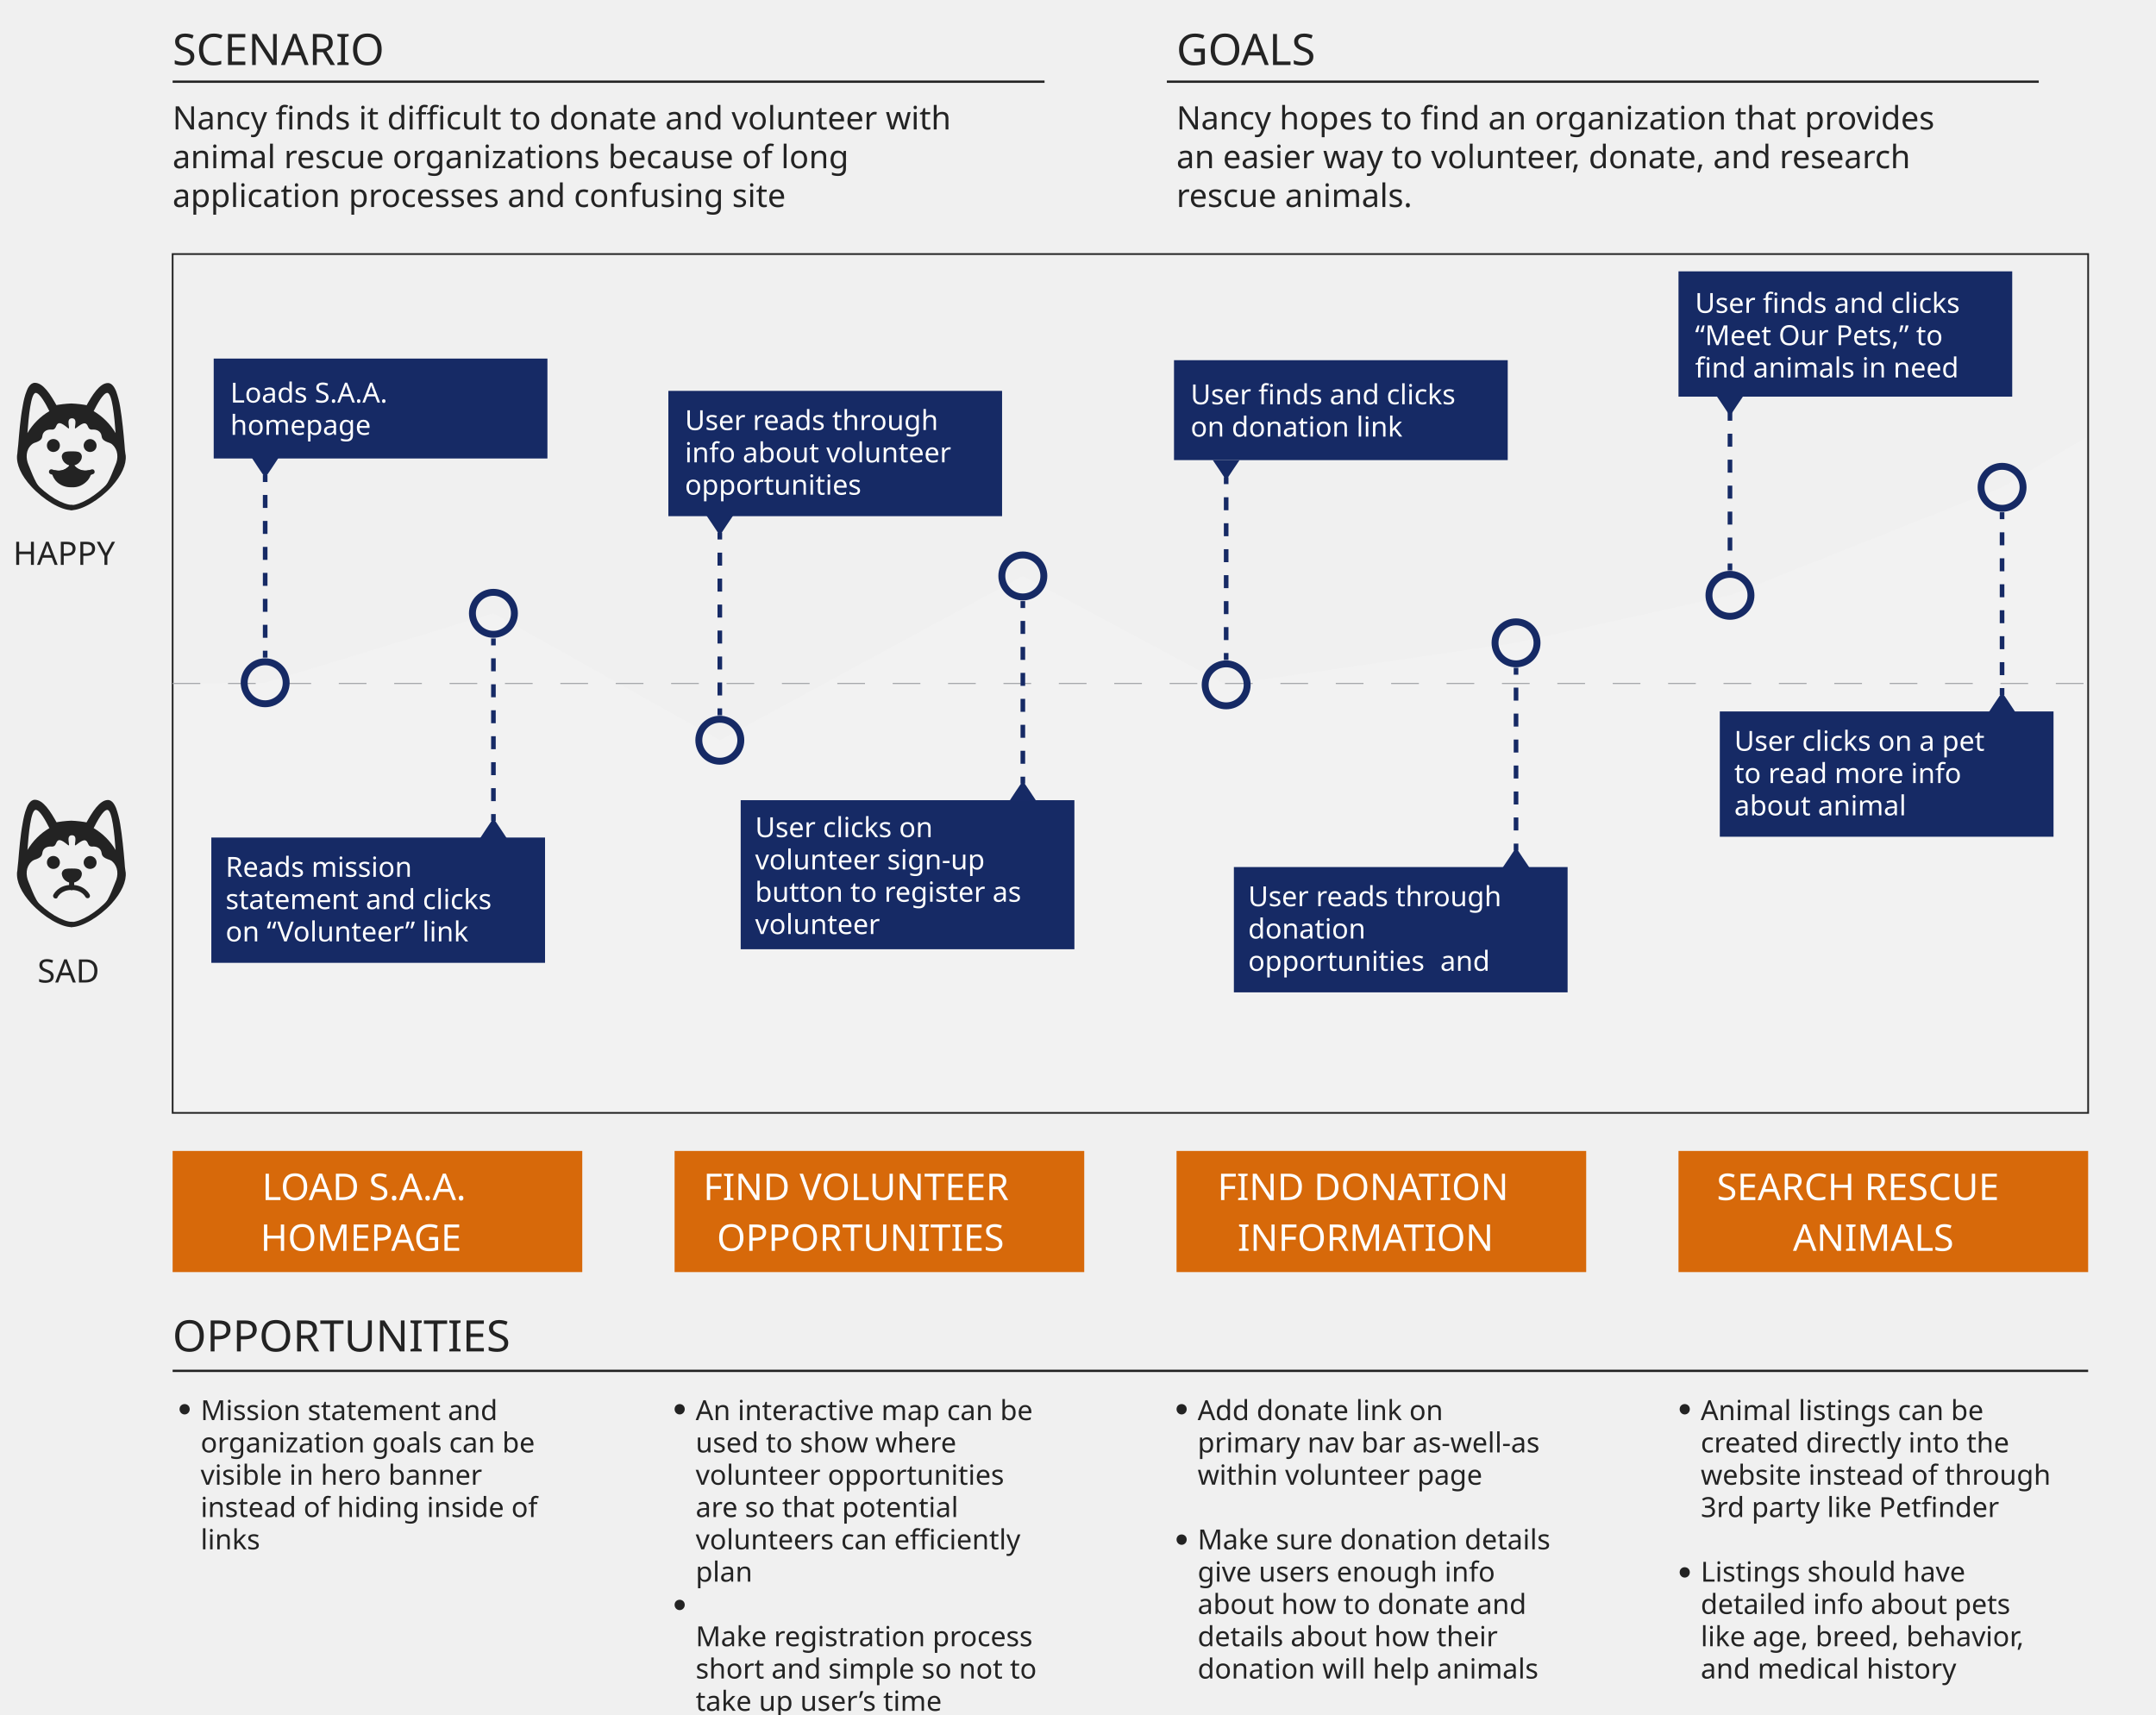
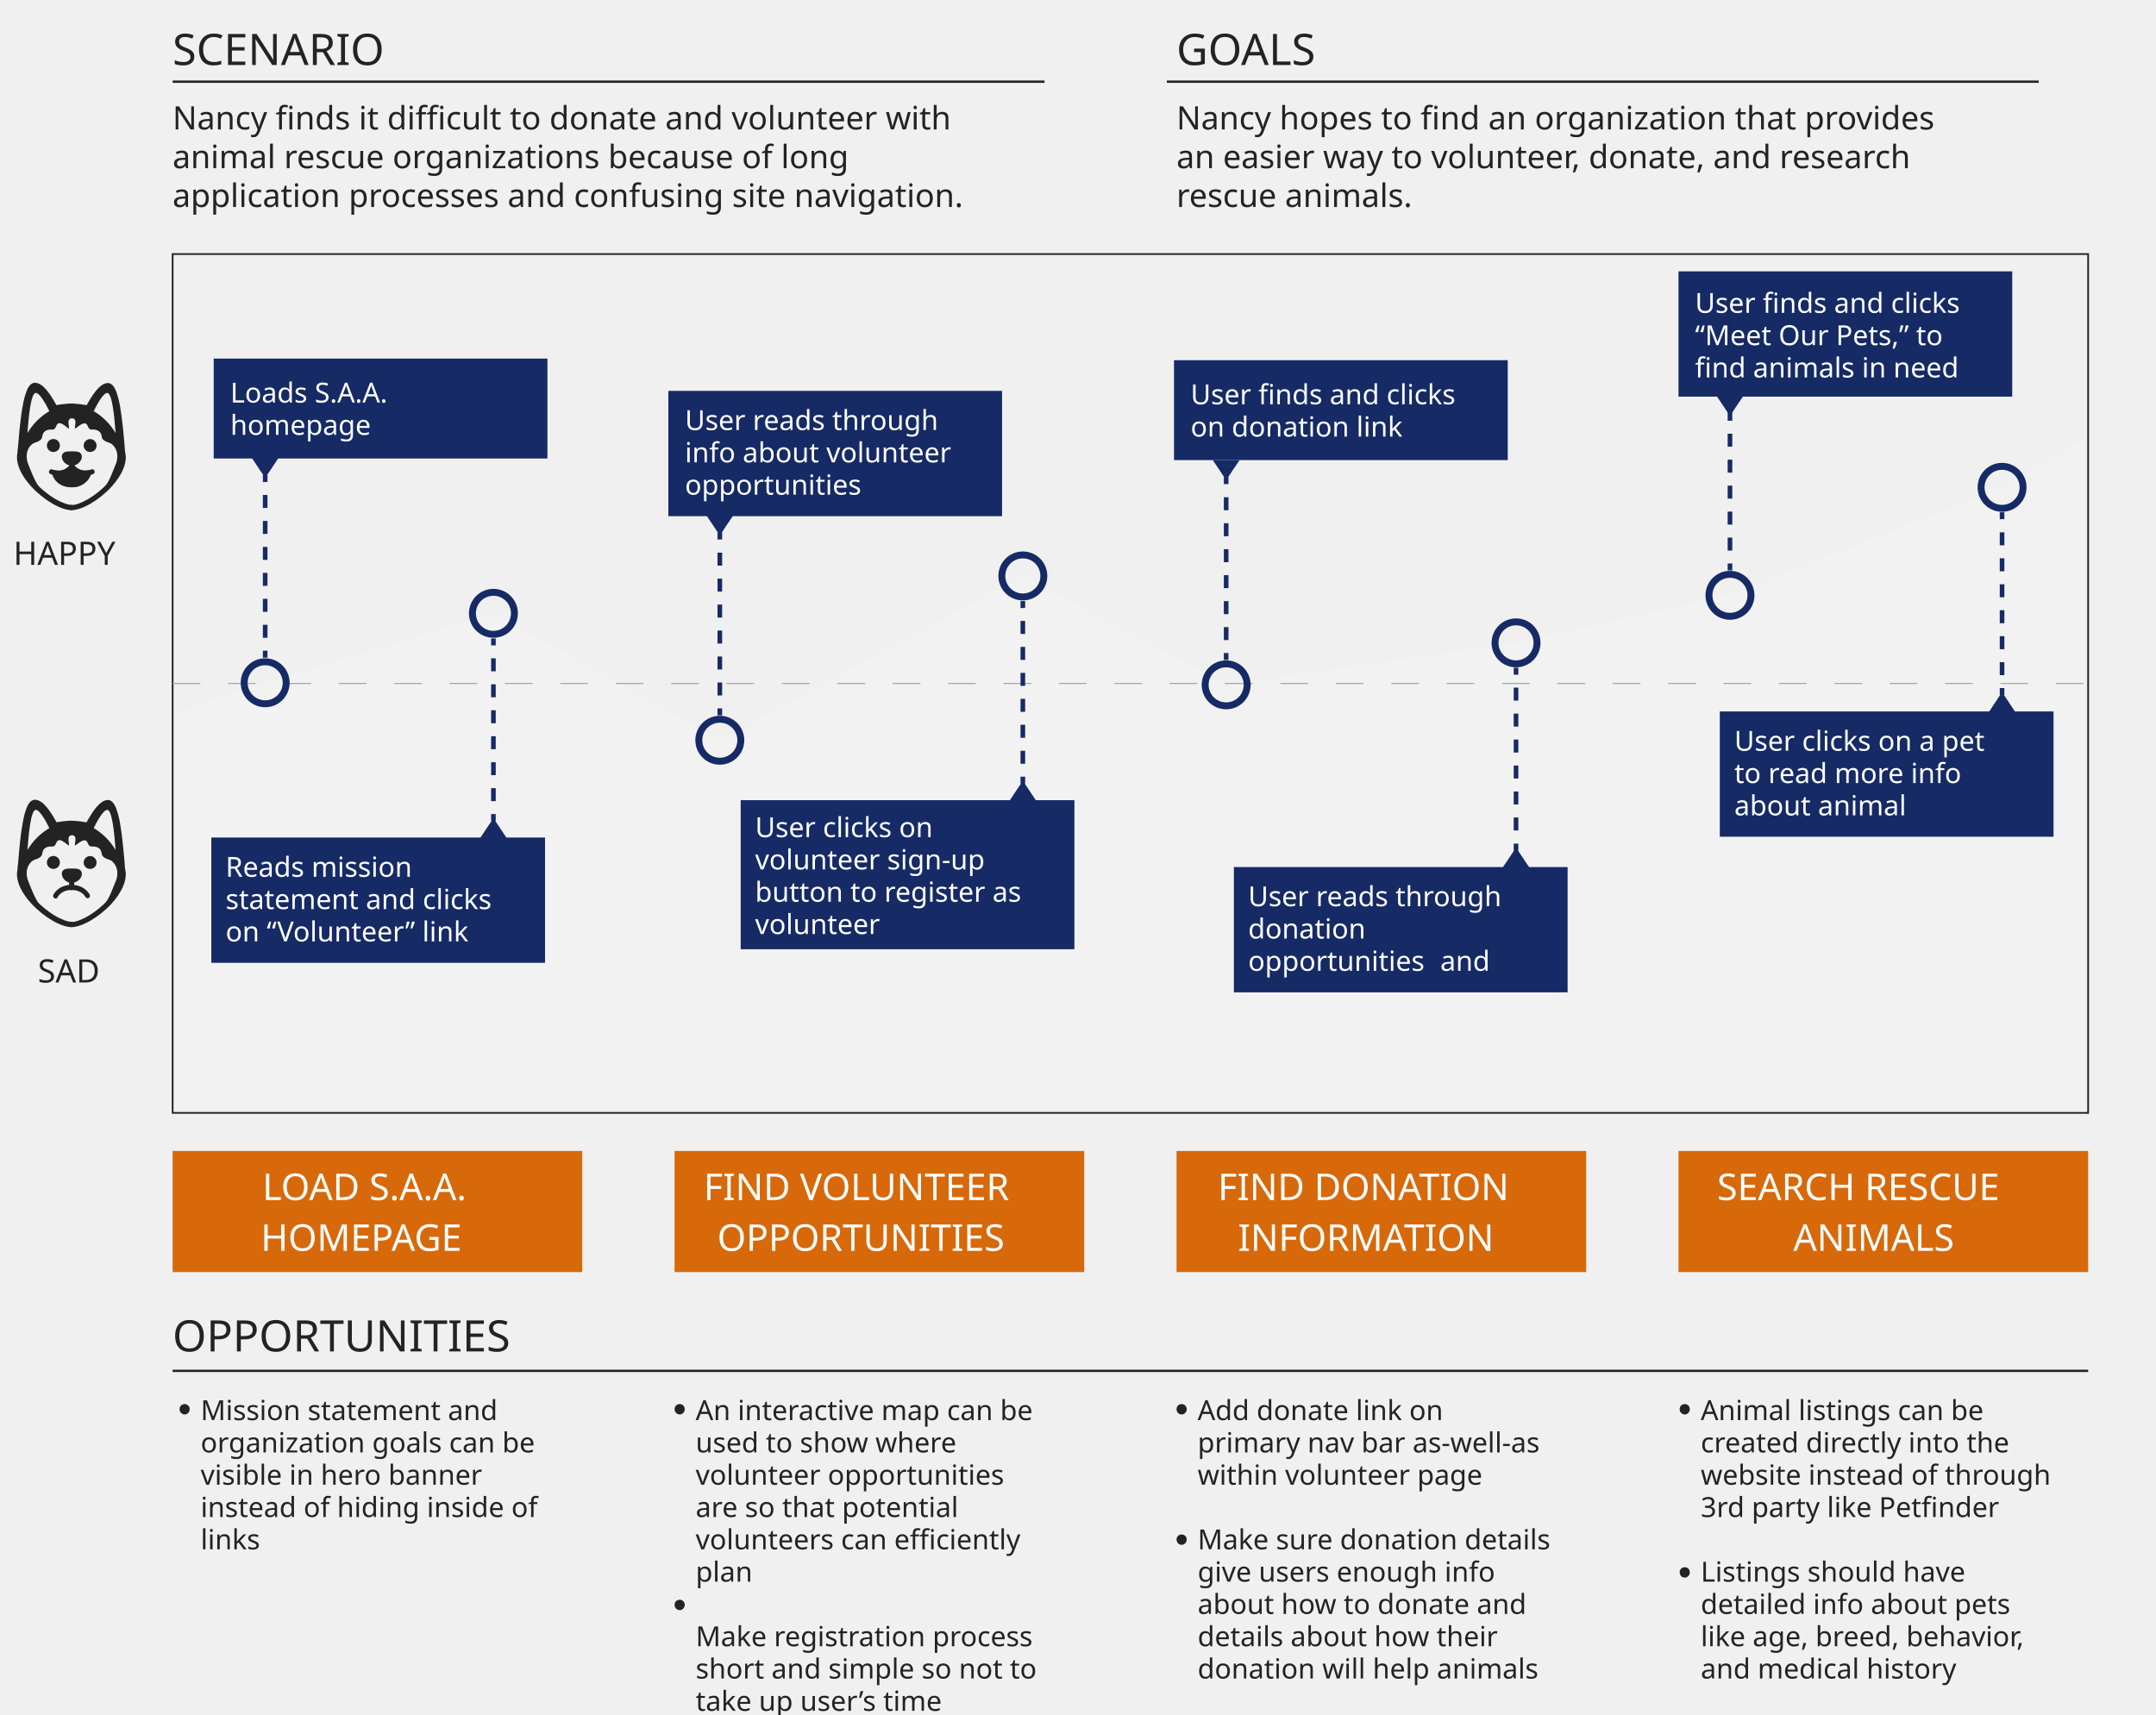
<svg xmlns="http://www.w3.org/2000/svg" version="1.1" x="0px" y="0px" viewBox="0 0 934.2 743.1" style="enable-background:new 0 0 934.2 743.1;" xml:space="preserve">
  <style type="text/css">
	.st0{fill:#D7690A;}
	.st1{fill:none;stroke:#232323;stroke-miterlimit:10;}
	.st2{fill:#F2F2F2;}
	.st3{fill:none;stroke:#232323;stroke-width:0.75;stroke-miterlimit:10;}
	.st4{fill:none;stroke:#A7A9AC;stroke-width:0.5;stroke-miterlimit:10;stroke-dasharray:12;}
	.st5{fill:#232323;}
	.st6{font-family:'Montserrat-SemiBold';}
	.st7{font-size:18.812px;}
	.st8{font-size:14px;}
	.st9{fill:#FFFFFF;}
	.st10{font-family:'Montserrat-Medium';}
	.st11{font-size:16px;}
	.st12{fill:none;}
	.st13{font-family:'Montserrat-Regular';}
	.st14{fill:none;stroke:#162A65;stroke-width:3;stroke-miterlimit:10;}
	.st15{fill:none;stroke:#162A65;stroke-width:2;stroke-miterlimit:10;}
	.st16{fill:none;stroke:#162A65;stroke-width:2;stroke-miterlimit:10;stroke-dasharray:5.627,5.627;}
	.st17{fill:#162A65;}
	.st18{font-size:12px;}
</style>
  <g id="Layer_2">
    <rect x="292.3" y="498.8" class="st0" width="177.5" height="52.5" />
    <rect x="509.8" y="498.8" class="st0" width="177.5" height="52.5" />
    <rect x="727.3" y="498.8" class="st0" width="177.5" height="52.5" />
    <rect x="74.8" y="498.8" class="st0" width="177.5" height="52.5" />
    <line class="st1" x1="74.8" y1="594.1" x2="904.8" y2="594.1" />
    <line class="st1" x1="74.8" y1="35.4" x2="452.6" y2="35.4" />
    <line class="st1" x1="505.6" y1="35.4" x2="883.4" y2="35.4" />
-     <polygon class="st2" points="74.7,296.2 114.9,295.9 213.8,265.8 311.9,320.8 443.2,249.6 531.3,296.8 656.9,278.6 749.6,258    867.5,211.2 903.6,189.8 903.6,482.8 73.9,482.8  " />
+     <polygon class="st2" points="74.7,309.5 114.9,295.9 213.8,265.8 311.9,320.8 443.2,249.6 531.3,296.8 656.9,278.6 749.6,258    867.5,211.2 903.6,189.8 903.6,482.8 73.9,482.8  " />
    <rect x="74.8" y="110.1" class="st3" width="830" height="372.2" />
    <line class="st4" x1="74.8" y1="296.2" x2="904.8" y2="296.2" />
  </g>
  <g id="Layer_3">
</g>
  <g id="Layer_1">
    <text transform="matrix(1 0 0 1 74.7596 28.1677)" class="st5 st6 st7">SCENARIO</text>
-     <text transform="matrix(1 0 0 1 5.6727 244.7999)" class="st5 st6 st8">HAPPY</text>
-     <text transform="matrix(1 0 0 1 16.2289 425.7999)" class="st5 st6 st8">SAD</text>
+     <text transform="matrix(1 0 0 1 5.8129 244.7999)" class="st5 st6 st8">HAPPY</text>
+     <text transform="matrix(1 0 0 1 16.3685 425.7999)" class="st5 st6 st8">SAD</text>
    <text transform="matrix(1 0 0 1 509.7557 28.1677)" class="st5 st6 st7">GOALS</text>
    <text transform="matrix(1 0 0 1 74.7596 585.6915)" class="st5 st6 st7">OPPORTUNITIES</text>
    <g id="Group_15_1_" transform="translate(0)">
      <g id="Group_3_1_" transform="translate(19.469 29.704)">
        <path id="Path_3_1_" class="st5" d="M14.8,168.2c-0.2,1.8-1.8,3-3.5,2.8c-1.5-0.2-2.7-1.3-2.8-2.8c0-1.2,1.2-1.2,3.2-1.2     S14.8,167,14.8,168.2z" />
        <path id="Path_4_1_" class="st5" d="M11.6,172.1c-1.2,0-2.3-0.5-3.1-1.3c-0.7-0.7-1.1-1.6-1.2-2.6c0-1,0.7-1.9,1.7-2.1     c0.8-0.2,1.7-0.2,2.6-0.2h0.1c0.9,0,1.7,0,2.6,0.2c1,0.2,1.7,1.1,1.7,2.1c0,1-0.5,1.9-1.2,2.6C13.9,171.7,12.8,172.1,11.6,172.1z      M9.5,168.2c0.2,1.2,1.3,1.9,2.5,1.7c0.9-0.2,1.6-0.8,1.7-1.7c-0.7-0.1-1.4-0.2-2.1-0.1h-0.1C10.9,168.1,10.2,168.1,9.5,168.2     L9.5,168.2z" />
      </g>
      <g id="Group_4_1_" transform="translate(13.882 33.756)">
        <path id="Path_5_1_" class="st5" d="M11.5,172.4c-1.2,0-2.4-0.3-3.5-0.7c-0.6-0.2-0.8-0.9-0.6-1.4c0.2-0.6,0.9-0.8,1.4-0.6l0,0     c1.8,0.8,3.8,0.7,5.6-0.2c0.6-0.4,1.2-0.8,1.7-1.4V167c0-0.6,0.5-1.1,1.1-1.1s1.1,0.5,1.1,1.1v1.5c0,0.2-0.1,0.4-0.2,0.6     c-0.7,0.9-1.6,1.7-2.6,2.3C14.2,172.1,12.9,172.4,11.5,172.4z" />
      </g>
      <g id="Group_5_1_" transform="translate(22.638 33.756)">
        <path id="Path_6_1_" class="st5" d="M14.1,172.4c-1.4,0-2.7-0.4-3.9-1c-1-0.6-1.9-1.3-2.6-2.3c-0.1-0.2-0.2-0.4-0.2-0.6V167     c0-0.6,0.5-1.1,1.1-1.1s1.1,0.5,1.1,1.1v1.1c1.8,2.1,4.8,2.7,7.3,1.6c0.6-0.2,1.2,0,1.4,0.6c0.2,0.6,0,1.2-0.6,1.4     C16.5,172.2,15.3,172.4,14.1,172.4z" />
      </g>
      <g id="Group_6_1_" transform="translate(15.187 35.275)">
        <path id="Path_7_1_" class="st5" d="M15.9,167L15.9,167c-1.8,2.3-4.7,3.3-7.5,2.6v0.2c0,0,1.1,5,7.4,5s7.4-5.1,7.4-5.1v-0.1     C20.4,170.3,17.6,169.2,15.9,167z" />
        <path id="Path_8_1_" class="st5" d="M15.8,175.9c-2.6,0.1-5.2-0.9-6.9-2.9c-0.7-0.9-1.3-1.9-1.5-3c0-0.1,0-0.1,0-0.2v-0.2     c0-0.6,0.5-1.1,1.1-1.1c0.1,0,0.2,0,0.3,0c0.5,0.1,1,0.2,1.5,0.2c1.9,0,3.6-0.9,4.8-2.4c0.2-0.3,0.5-0.5,0.9-0.5l0,0     c0.3,0,0.7,0.2,0.9,0.5c1.5,1.9,3.9,2.7,6.2,2.2c0.6-0.1,1.2,0.2,1.3,0.8c0,0.1,0,0.2,0,0.2v0.1c0,0.1,0,0.1,0,0.2     c-0.3,1.1-0.8,2.1-1.5,3C21,175,18.4,176.1,15.8,175.9z M10.1,170.9c0.7,1.2,2.4,2.8,5.7,2.8c2,0.1,3.9-0.7,5.2-2.1     c0.2-0.2,0.4-0.5,0.5-0.7c-2.1,0-4.1-0.8-5.6-2.3C14.3,170.1,12.2,170.9,10.1,170.9z M15.9,167" />
      </g>
      <g id="Group_7_1_" transform="translate(28.849 24.281)">
        <circle id="Ellipse_9_1_" class="st5" cx="10.2" cy="168.8" r="1.8" />
        <path id="Path_9_1_" class="st5" d="M10.2,171.6c-1.6,0-2.8-1.3-2.8-2.8s1.3-2.8,2.8-2.8s2.8,1.3,2.8,2.8c0,0.8-0.3,1.5-0.8,2     C11.7,171.3,10.9,171.6,10.2,171.6z M10.2,168.1c-0.2,0-0.4,0.1-0.5,0.2l0,0c-0.3,0.3-0.3,0.7,0,1c0.3,0.3,0.7,0.3,1,0     s0.3-0.7,0-1C10.5,168.2,10.4,168.1,10.2,168.1z M9,167.5" />
      </g>
      <g id="Group_8_1_" transform="translate(12.928 24.282)">
        <circle id="Ellipse_10_1_" class="st5" cx="10.2" cy="168.8" r="1.8" />
        <path id="Path_10_1_" class="st5" d="M10.2,171.6c-1.6,0-2.8-1.3-2.8-2.8c0-0.8,0.3-1.5,0.8-2l0,0c1.1-1.1,2.9-1.1,4,0     c1.1,1.1,1.1,2.9,0,4C11.7,171.3,10.9,171.6,10.2,171.6z M9.7,168.3c-0.3,0.3-0.3,0.7,0,1c0.3,0.3,0.7,0.3,1,0     c0.3-0.3,0.3-0.7,0-1C10.4,168,10,168,9.7,168.3z" />
      </g>
      <g id="Group_9_1_" transform="translate(12.312 48.914)">
        <path id="Path_11_1_" class="st5" d="M7.4,165.9" />
      </g>
      <g id="Group_10_1_" transform="translate(35.002 48.908)">
        <path id="Path_12_1_" class="st5" d="M7.4,165.9" />
      </g>
      <g id="Group_11_1_" transform="translate(1.088 1.082)">
        <path id="Path_13_1_" class="st5" d="M52.5,196.6L52.5,196.6c0-0.2,0-0.3,0-0.4c0-0.2,0-0.3-0.1-0.5l0,0     c-0.8-7.4-1.9-29.8-6.4-29.8c-3.2,0-6.7,6.1-8.8,9.9l0,0c0,0-0.4-0.1-1.1-0.2l-0.4-0.1l-0.2,0c-0.2,0-0.5-0.1-0.8-0.1l-0.1,0     c-0.2,0-0.4-0.1-0.6-0.1l-0.1,0c-1.3-0.2-2.6-0.3-3.9-0.3c-1.3,0-2.6,0.1-3.9,0.3l-0.1,0c-0.2,0-0.4,0.1-0.6,0.1l-0.1,0     c-0.3,0-0.5,0.1-0.8,0.1l-0.2,0l-0.4,0.1c-0.7,0.1-1.1,0.2-1.1,0.2l0,0c-2.1-3.9-5.5-9.9-8.8-9.9c-4.5,0-5.6,22.4-6.4,29.8l0,0     c0,0.2,0,0.3-0.1,0.5c0,0.1,0,0.2,0,0.3v0.1c0,0.1,0,0.2,0,0.3v0c0,0.1,0,0.2,0,0.3v0c0,0.1,0,0.2,0,0.3v0c0,0.2,0,0.5,0.1,0.7v0     c0,0.2,0.1,0.5,0.1,0.8c1.1,5.2,5.8,10.7,10.9,14.5c-4.5-4.7-5.9-9.9-7.3-13c-1.3-3-1.2-6.6,1.2-8.8c0.3-0.3,0.7-0.6,1.2-0.8     c3.1-1,3.4-1.8,3.6-3.2c0.3-1.8,1.9-2.8,4.1-2.6c1.3,0.1,1.7-1.1,1.9-1.6c0.8-1.9,2.1-1.5,5,0.9c1.6,1.3-1.3-4.2,1.8-4.2l0,0     c3.1,0,0.2,5.5,1.8,4.2c2.9-2.3,4.2-2.7,5-0.9c0.2,0.4,0.5,1.7,1.9,1.6c2.1-0.2,3.8,0.8,4.1,2.6c0.2,1.4,0.5,2.2,3.6,3.2     c0.4,0.2,0.9,0.4,1.2,0.8c2.4,2.2,2.6,5.8,1.2,8.8c-1.4,3.2-2.8,8.3-7.3,13c5.1-3.9,9.8-9.4,10.9-14.5l0,0     c0.1-0.3,0.1-0.5,0.1-0.8v0c0-0.2,0.1-0.5,0.1-0.7v0c0-0.1,0-0.2,0-0.3v-0.4C52.5,196.8,52.5,196.7,52.5,196.6z M10.8,186.6     c0.5-7,1.5-17.4,3.6-17.4c1.8,0,4.5,5.1,5.9,7.9C16.4,179.4,13.1,182.7,10.8,186.6L10.8,186.6z M39.5,177.1     c1.4-2.8,4.1-7.9,5.9-7.9c2.1,0,3.1,10.4,3.6,17.4C46.7,182.7,43.4,179.4,39.5,177.1L39.5,177.1z" />
      </g>
      <g id="Group_12_1_" transform="translate(0 0)">
        <path id="Path_14_1_" class="st5" d="M31,221.1c-4.6,0-12.1-4.4-17.5-10.3c-4.3-4.7-6.5-9.5-6.1-13.6v0l0.1-0.5     c0.1-1,0.2-2.4,0.4-4c0.4-4.7,0.9-11.2,1.9-16.5c0.4-2.4,0.9-4.7,1.8-6.9c0.3-0.8,1.4-3.4,3.5-3.4c3.6,0,6.8,5,9.8,10.5     c0.3,0.5,0.1,1.2-0.4,1.5c-0.5,0.3-1.2,0.1-1.5-0.4c0,0,0-0.1,0-0.1c-1.3-2.3-5.1-9.4-7.8-9.4c-0.1,0-1.6,0.1-3.1,8.5     c-0.9,5.2-1.5,11.6-1.9,16.3c-0.1,1.6-0.2,2.9-0.4,4l-0.1,0.5c-0.3,3.4,1.7,7.6,5.6,11.9c2.5,2.7,5.3,5,8.4,6.9     c2.9,1.7,5.6,2.7,7.4,2.7c0.6,0,1.1,0.5,1.1,1.1C32.1,220.6,31.6,221.1,31,221.1L31,221.1z" />
      </g>
      <g id="Group_13_1_" transform="translate(22.559 0)">
        <path id="Path_15_1_" class="st5" d="M8.4,221.1c-0.6,0-1.1-0.5-1.1-1.1c0-0.6,0.5-1.1,1.1-1.1l0,0c1.8,0,4.5-1,7.4-2.7     c3.1-1.9,6-4.2,8.4-6.9c3.9-4.3,5.9-8.5,5.6-11.9l-0.1-0.5c-0.1-1.1-0.2-2.4-0.4-4c-0.4-4.7-0.9-11.1-1.9-16.3     c-1.5-8.4-3-8.5-3.1-8.5c-2.8,0-6.6,7-7.9,9.4c-0.3,0.5-0.9,0.8-1.4,0.5c-0.5-0.3-0.8-0.9-0.5-1.4c0,0,0-0.1,0-0.1     c2.9-5.4,6.2-10.5,9.7-10.5c2.1,0,3.1,2.6,3.5,3.4c0.8,2.2,1.4,4.5,1.8,6.9c0.9,5.3,1.5,11.8,1.9,16.5c0.1,1.6,0.2,2.9,0.4,4     l0.1,0.5v0c0.4,4-1.8,8.8-6.1,13.6C20.5,216.7,13,221.1,8.4,221.1z" />
      </g>
      <g id="Group_14_1_" transform="translate(15.276 9.061)">
        <path id="Path_16_1_" class="st5" d="M23,168.9c-0.1,0-0.1,0-0.2,0c-2.3-0.5-4.7-0.7-7.1-0.8c-2.4,0.1-4.7,0.4-7.1,0.8     c-0.6,0.1-1.2-0.3-1.3-0.9c-0.1-0.6,0.3-1.1,0.8-1.3c2.5-0.5,5-0.8,7.5-0.9c2.5,0.1,5,0.4,7.5,0.9c0.6,0.1,1,0.7,0.8,1.3     C24,168.6,23.5,168.9,23,168.9L23,168.9z" />
      </g>
    </g>
    <g>
      <g id="Group_17_1_" transform="translate(12.312 48.914)">
        <path id="Path_17_1_" class="st5" d="M7.4,346.6" />
      </g>
      <g id="Group_18_1_" transform="translate(35.002 48.908)">
        <path id="Path_18_1_" class="st5" d="M7.4,346.6" />
      </g>
      <g id="Group_19_1_" transform="translate(1.088 1.082)">
        <path id="Path_19_1_" class="st5" d="M52.5,377.3L52.5,377.3c0-0.2,0-0.3,0-0.4c0-0.2,0-0.3-0.1-0.5l0,0     c-0.8-7.4-1.9-29.8-6.4-29.8c-3.2,0-6.7,6.1-8.8,9.9l0,0c0,0-0.4-0.1-1.1-0.2l-0.4-0.1l-0.2,0c-0.2,0-0.5-0.1-0.8-0.1l-0.1,0     c-0.2,0-0.4-0.1-0.6-0.1l-0.1,0c-1.3-0.2-2.6-0.3-3.9-0.3c-1.3,0-2.6,0.1-3.9,0.3l-0.1,0c-0.2,0-0.4,0.1-0.6,0.1l-0.1,0     c-0.3,0-0.5,0.1-0.8,0.1l-0.2,0l-0.4,0.1c-0.7,0.1-1.1,0.2-1.1,0.2l0,0c-2.1-3.9-5.5-9.9-8.8-9.9c-4.5,0-5.6,22.4-6.4,29.8l0,0     c0,0.2,0,0.3-0.1,0.5c0,0.1,0,0.2,0,0.3v0.1c0,0.1,0,0.2,0,0.3v0c0,0.1,0,0.2,0,0.3v0c0,0.1,0,0.2,0,0.3v0c0,0.2,0,0.5,0.1,0.7v0     c0,0.2,0.1,0.5,0.1,0.8c1.1,5.2,5.8,10.7,10.9,14.5c-4.5-4.7-5.9-9.9-7.3-13c-1.3-3-1.2-6.6,1.2-8.8c0.3-0.3,0.7-0.6,1.2-0.8     c3.1-1,3.4-1.8,3.6-3.2c0.3-1.8,1.9-2.8,4.1-2.6c1.3,0.1,1.7-1.1,1.9-1.6c0.8-1.9,2.1-1.5,5,0.9c1.6,1.3-1.3-4.2,1.8-4.2l0,0     c3.1,0,0.2,5.5,1.8,4.2c2.9-2.3,4.2-2.7,5-0.9c0.2,0.4,0.5,1.7,1.9,1.6c2.1-0.2,3.8,0.8,4.1,2.6c0.2,1.4,0.5,2.2,3.6,3.2     c0.4,0.2,0.9,0.4,1.2,0.8c2.4,2.2,2.6,5.8,1.2,8.8c-1.4,3.2-2.8,8.3-7.3,13c5.1-3.9,9.8-9.4,10.9-14.5l0,0     c0.1-0.3,0.1-0.5,0.1-0.8v0c0-0.2,0.1-0.5,0.1-0.7v0c0-0.1,0-0.2,0-0.3v-0.4C52.5,377.5,52.5,377.4,52.5,377.3z M10.8,367.3     c0.5-7,1.5-17.4,3.6-17.4c1.8,0,4.5,5.1,5.9,7.9C16.4,360.1,13.1,363.4,10.8,367.3L10.8,367.3z M39.5,357.8     c1.4-2.8,4.1-7.9,5.9-7.9c2.1,0,3.1,10.4,3.6,17.4C46.7,363.4,43.4,360.1,39.5,357.8L39.5,357.8z" />
      </g>
      <g id="Group_20_1_" transform="translate(0 0)">
        <path id="Path_20_1_" class="st5" d="M31,401.8c-4.6,0-12.1-4.4-17.5-10.3c-4.3-4.7-6.5-9.5-6.1-13.6v0l0.1-0.5     c0.1-1,0.2-2.4,0.4-4c0.4-4.7,0.9-11.2,1.9-16.5c0.4-2.4,0.9-4.7,1.8-6.9c0.3-0.8,1.4-3.4,3.5-3.4c3.6,0,6.8,5,9.8,10.5     c0.3,0.5,0.1,1.2-0.4,1.5s-1.2,0.1-1.5-0.4c0,0,0-0.1,0-0.1c-1.3-2.3-5.1-9.4-7.8-9.4c-0.1,0-1.6,0.1-3.1,8.5     c-0.9,5.2-1.5,11.6-1.9,16.3c-0.1,1.6-0.2,2.9-0.4,4l-0.1,0.5c-0.3,3.4,1.7,7.6,5.6,11.9c2.5,2.7,5.3,5,8.4,6.9     c2.9,1.7,5.6,2.7,7.4,2.7c0.6,0,1.1,0.5,1.1,1.1S31.6,401.8,31,401.8L31,401.8z" />
      </g>
      <g id="Group_21_1_" transform="translate(22.559 0)">
        <path id="Path_21_1_" class="st5" d="M8.4,401.8c-0.6,0-1.1-0.5-1.1-1.1c0-0.6,0.5-1.1,1.1-1.1l0,0c1.8,0,4.5-1,7.4-2.7     c3.1-1.9,6-4.2,8.4-6.9c3.9-4.3,5.9-8.5,5.6-11.9l-0.1-0.5c-0.1-1.1-0.2-2.4-0.4-4c-0.4-4.7-0.9-11.1-1.9-16.3     c-1.5-8.4-3-8.5-3.1-8.5c-2.8,0-6.6,7-7.9,9.4c-0.3,0.5-0.9,0.8-1.4,0.5c-0.5-0.3-0.8-0.9-0.5-1.4c0,0,0-0.1,0-0.1     c2.9-5.4,6.2-10.5,9.7-10.5c2.1,0,3.1,2.6,3.5,3.4c0.8,2.2,1.4,4.5,1.8,6.9c0.9,5.3,1.5,11.8,1.9,16.5c0.1,1.6,0.2,2.9,0.4,4     l0.1,0.5c0,0,0,0,0,0c0.4,4-1.8,8.8-6.1,13.6C20.5,397.4,13,401.8,8.4,401.8z" />
      </g>
      <g id="Group_22_1_" transform="translate(15.276 9.061)">
        <path id="Path_22_1_" class="st5" d="M23,349.7c-0.1,0-0.1,0-0.2,0c-2.3-0.5-4.7-0.7-7.1-0.8c-2.4,0.1-4.7,0.4-7.1,0.8     c-0.6,0.1-1.2-0.3-1.3-0.9c-0.1-0.6,0.3-1.1,0.8-1.3c2.5-0.5,5-0.8,7.5-0.9c2.5,0.1,5,0.4,7.5,0.9c0.6,0.1,1,0.7,0.8,1.3     C24,349.3,23.5,349.7,23,349.7L23,349.7z" />
      </g>
      <g id="Group_23_1_" transform="translate(12.928 24.282)">
        <circle id="Ellipse_11_1_" class="st5" cx="10.2" cy="349.5" r="1.8" />
        <path id="Path_23_1_" class="st5" d="M10.2,352.3c-1.6,0-2.8-1.3-2.8-2.8c0-0.8,0.3-1.5,0.8-2l0,0c1.1-1.1,2.9-1.1,4,0     c1.1,1.1,1.1,2.9,0,4C11.7,352,10.9,352.3,10.2,352.3z M9.7,349c-0.3,0.3-0.3,0.7,0,1c0.3,0.3,0.7,0.3,1,0c0.3-0.3,0.3-0.7,0-1     C10.4,348.7,10,348.7,9.7,349z" />
      </g>
      <g id="Group_24_1_" transform="translate(28.849 24.281)">
        <circle id="Ellipse_12_1_" class="st5" cx="10.2" cy="349.5" r="1.8" />
        <path id="Path_24_1_" class="st5" d="M10.2,352.3c-1.6,0-2.8-1.3-2.8-2.8s1.3-2.8,2.8-2.8s2.8,1.3,2.8,2.8c0,0.8-0.3,1.5-0.8,2     C11.7,352,10.9,352.3,10.2,352.3z M10.2,348.8c-0.2,0-0.4,0.1-0.5,0.2l0,0c-0.3,0.3-0.3,0.7,0,1c0.3,0.3,0.7,0.3,1,0s0.3-0.7,0-1     C10.5,348.9,10.4,348.8,10.2,348.8z M9,348.2" />
      </g>
      <g id="Group_25_1_" transform="translate(15.703 36.996)">
        <path id="Path_25_1_" class="st5" d="M8.4,352.4c-0.6,0-1.1-0.5-1.1-1.1c0-0.2,0-0.3,0.1-0.5c0.1-0.2,2.1-4.3,7.9-4.3     s7.8,4.1,7.9,4.3c0.2,0.5,0,1.2-0.5,1.4c-0.5,0.2-1.2,0-1.4-0.5c-0.1-0.1-1.5-3-6-3c-4.5,0-5.9,3-6,3     C9.2,352.2,8.9,352.4,8.4,352.4z" />
      </g>
      <g id="Group_26_1_" transform="translate(22.642 34.005)">
        <path id="Path_26_1_" class="st5" d="M8.4,351.8c-0.6,0-1.1-0.5-1.1-1.1l0,0v-3c0-0.6,0.5-1.1,1.1-1.1s1.1,0.5,1.1,1.1v3     C9.5,351.3,9,351.8,8.4,351.8L8.4,351.8z" />
      </g>
      <g id="Group_27_1_" transform="translate(19.469 29.704)">
        <path id="Path_27_1_" class="st5" d="M14.8,348.9c-0.2,1.8-1.8,3-3.5,2.8c-1.5-0.2-2.7-1.3-2.8-2.8c0-1.2,1.2-1.2,3.2-1.2     S14.8,347.7,14.8,348.9z" />
        <path id="Path_28_1_" class="st5" d="M11.6,352.9c-1.2,0-2.3-0.5-3.1-1.3c-0.7-0.7-1.1-1.6-1.2-2.6c0-1,0.7-1.9,1.7-2.1     c0.8-0.2,1.7-0.2,2.6-0.2h0.1c0.9,0,1.7,0,2.6,0.2c1,0.2,1.7,1.1,1.7,2.1c0,1-0.5,1.9-1.2,2.6C13.9,352.4,12.8,352.9,11.6,352.9z      M9.5,348.9c0.2,1.2,1.3,1.9,2.5,1.7c0.9-0.2,1.6-0.8,1.7-1.7c-0.7-0.1-1.4-0.2-2.1-0.1h-0.1C10.9,348.8,10.2,348.8,9.5,348.9     L9.5,348.9z" />
      </g>
    </g>
-     <text transform="matrix(1 0 0 1 113.5374 520.092)">
+     <text transform="matrix(1 0 0 1 113.697 520.092)">
      <tspan x="0" y="0" class="st9 st10 st11">LOAD S.A.A.</tspan>
      <tspan x="-0.7" y="22" class="st9 st10 st11">HOMEPAGE</tspan>
    </text>
-     <text transform="matrix(1 0 0 1 304.7312 520.092)">
+     <text transform="matrix(1 0 0 1 304.8914 520.092)">
      <tspan x="0" y="0" class="st9 st10 st11">FIND VOLUNTEER</tspan>
      <tspan x="5.9" y="22" class="st9 st10 st11">OPPORTUNITIES</tspan>
    </text>
-     <text transform="matrix(1 0 0 1 527.5413 520.092)">
+     <text transform="matrix(1 0 0 1 527.7009 520.092)">
      <tspan x="0" y="0" class="st9 st10 st11">FIND DONATION</tspan>
      <tspan x="8.7" y="22" class="st9 st10 st11">INFORMATION</tspan>
    </text>
-     <text transform="matrix(1 0 0 1 743.8792 520.092)">
+     <text transform="matrix(1 0 0 1 744.0394 520.092)">
      <tspan x="0" y="0" class="st9 st10 st11">SEARCH RESCUE</tspan>
      <tspan x="33" y="22" class="st9 st10 st11">ANIMALS</tspan>
    </text>
-     <rect x="74.8" y="45.7" class="st12" width="377.9" height="59" />
-     <text transform="matrix(1 0 0 1 74.7597 56.099)">
+     <rect x="74.8" y="45.7" class="st12" width="382.4" height="59" />
+     <text transform="matrix(1 0 0 1 74.7597 56.0985)">
      <tspan x="0" y="0" class="st5 st13 st8">Nancy finds it difficult to donate and volunteer with </tspan>
      <tspan x="0" y="16.8" class="st5 st13 st8">animal rescue organizations because of long </tspan>
-       <tspan x="0" y="33.6" class="st5 st13 st8">application processes and confusing site </tspan>
+       <tspan x="0" y="33.6" class="st5 st13 st8">application processes and confusing site navigation.</tspan>
    </text>
    <rect x="509.8" y="45.7" class="st12" width="373.7" height="59" />
    <text transform="matrix(1 0 0 1 509.7558 56.0985)">
      <tspan x="0" y="0" class="st5 st13 st8">Nancy hopes to find an organization that provides </tspan>
      <tspan x="0" y="16.8" class="st5 st13 st8">an easier way to volunteer, donate, and research </tspan>
      <tspan x="0" y="33.6" class="st5 st13 st8">rescue animals.</tspan>
    </text>
    <circle class="st14" cx="114.9" cy="295.9" r="9.1" />
    <g>
      <g>
        <line class="st15" x1="114.9" y1="285" x2="114.9" y2="282" />
        <line class="st16" x1="114.9" y1="276.4" x2="114.9" y2="211.7" />
        <line class="st15" x1="114.9" y1="208.9" x2="114.9" y2="205.9" />
      </g>
    </g>
    <rect x="92.6" y="155.4" class="st17" width="144.6" height="43.3" />
    <polygon class="st17" points="114.9,198.4 120.7,198.4 117.8,202.8 114.9,207.1 112,202.8 109.1,198.4  " />
    <rect x="99.8" y="165.6" class="st12" width="134.2" height="40.1" />
    <text transform="matrix(1 0 0 1 99.806 174.459)">
      <tspan x="0" y="0" class="st9 st13 st18">Loads S.A.A. </tspan>
      <tspan x="0" y="14" class="st9 st13 st18">homepage</tspan>
    </text>
    <rect x="508.7" y="156.1" class="st17" width="144.6" height="43.3" />
    <rect x="515.9" y="166.3" class="st12" width="134.2" height="40.1" />
    <text transform="matrix(1 0 0 1 515.8981 175.2032)">
      <tspan x="0" y="0" class="st9 st13 st18">User finds and clicks </tspan>
      <tspan x="0" y="14" class="st9 st13 st18">on donation link</tspan>
    </text>
    <rect x="86.9" y="606.5" class="st12" width="166.3" height="94" />
    <text transform="matrix(1 0 0 1 86.9379 615.4427)">
      <tspan x="0" y="0" class="st5 st13 st18">Mission statement and </tspan>
      <tspan x="0" y="14" class="st5 st13 st18">organization goals can be </tspan>
      <tspan x="0" y="28" class="st5 st13 st18">visible in hero banner </tspan>
      <tspan x="0" y="42" class="st5 st13 st18">instead of hiding inside of </tspan>
      <tspan x="0" y="56" class="st5 st13 st18">links</tspan>
    </text>
    <circle class="st14" cx="311.9" cy="320.8" r="9.1" />
    <g>
      <g>
        <line class="st15" x1="311.9" y1="310" x2="311.9" y2="307" />
        <line class="st16" x1="311.9" y1="301.4" x2="311.9" y2="236.7" />
        <line class="st15" x1="311.9" y1="233.8" x2="311.9" y2="230.8" />
      </g>
    </g>
    <rect x="289.6" y="169.4" class="st17" width="144.6" height="54.3" />
    <polygon class="st17" points="311.9,223.4 317.7,223.4 314.8,227.7 311.9,232.1 309,227.7 306.1,223.4  " />
    <rect x="296.8" y="177.5" class="st12" width="134.2" height="40.1" />
    <text transform="matrix(1 0 0 1 296.7791 186.3775)">
      <tspan x="0" y="0" class="st9 st13 st18">User reads through </tspan>
      <tspan x="0" y="14" class="st9 st13 st18">info about volunteer </tspan>
      <tspan x="0" y="28" class="st9 st13 st18">opportunities</tspan>
    </text>
    <circle class="st14" cx="531.3" cy="296.8" r="9.1" />
    <g>
      <g>
        <line class="st15" x1="531.3" y1="286" x2="531.3" y2="283" />
        <line class="st16" x1="531.3" y1="277.4" x2="531.3" y2="212.7" />
        <line class="st15" x1="531.3" y1="209.8" x2="531.3" y2="206.8" />
      </g>
    </g>
    <polygon class="st17" points="531.3,199.4 537.1,199.4 534.2,203.7 531.3,208.1 528.4,203.7 525.5,199.4  " />
    <circle class="st14" cx="749.6" cy="258" r="9.1" />
    <g>
      <g>
        <line class="st15" x1="749.6" y1="247.2" x2="749.6" y2="244.2" />
        <line class="st16" x1="749.6" y1="238.6" x2="749.6" y2="173.9" />
        <line class="st15" x1="749.6" y1="171.1" x2="749.6" y2="168.1" />
      </g>
    </g>
    <rect x="727.3" y="117.6" class="st17" width="144.6" height="54.3" />
    <polygon class="st17" points="749.6,171.6 755.4,171.6 752.5,175.9 749.6,180.3 746.7,175.9 743.8,171.6  " />
    <rect x="734.5" y="126.7" class="st12" width="134.2" height="40.1" />
    <text transform="matrix(1 0 0 1 734.4554 135.5785)">
      <tspan x="0" y="0" class="st9 st13 st18">User finds and clicks </tspan>
      <tspan x="0" y="14" class="st9 st13 st18">“Meet Our Pets,” to </tspan>
      <tspan x="0" y="28" class="st9 st13 st18">find animals in need</tspan>
    </text>
    <circle class="st14" cx="213.8" cy="265.8" r="9.1" />
    <g>
      <g>
        <line class="st15" x1="213.8" y1="276.7" x2="213.8" y2="279.7" />
        <line class="st16" x1="213.8" y1="285.3" x2="213.8" y2="350" />
        <line class="st15" x1="213.8" y1="352.8" x2="213.8" y2="355.8" />
      </g>
    </g>
    <rect x="91.5" y="363" transform="matrix(-1 -4.488955e-11 4.488955e-11 -1 327.6667 780.2726)" class="st17" width="144.6" height="54.3" />
    <polygon class="st17" points="213.8,363.3 208,363.3 210.9,358.9 213.8,354.6 216.7,358.9 219.6,363.3  " />
    <rect x="97.7" y="371.1" class="st12" width="134.2" height="40.1" />
    <text transform="matrix(1 0 0 1 97.7483 379.9811)">
      <tspan x="0" y="0" class="st9 st13 st18">Reads mission </tspan>
      <tspan x="0" y="14" class="st9 st13 st18">statement and clicks </tspan>
      <tspan x="0" y="28" class="st9 st13 st18">on “Volunteer” link</tspan>
    </text>
    <circle class="st14" cx="443.2" cy="249.6" r="9.1" />
    <g>
      <g>
        <line class="st15" x1="443.2" y1="260.5" x2="443.2" y2="263.5" />
        <line class="st16" x1="443.2" y1="269.1" x2="443.2" y2="333.8" />
        <line class="st15" x1="443.2" y1="336.6" x2="443.2" y2="339.6" />
      </g>
    </g>
    <rect x="321" y="346.8" transform="matrix(-1 -5.339430e-11 5.339430e-11 -1 786.5413 758.184)" class="st17" width="144.6" height="64.6" />
    <polygon class="st17" points="443.2,347.1 437.4,347.1 440.3,342.7 443.2,338.4 446.1,342.7 449,347.1  " />
    <rect x="327.2" y="353.9" class="st12" width="134.2" height="57" />
    <text transform="matrix(1 0 0 1 327.1855 362.7948)">
      <tspan x="0" y="0" class="st9 st13 st18">User clicks on </tspan>
      <tspan x="0" y="14" class="st9 st13 st18">volunteer sign-up </tspan>
      <tspan x="0" y="28" class="st9 st13 st18">button to register as </tspan>
      <tspan x="0" y="42" class="st9 st13 st18">volunteer</tspan>
    </text>
    <circle class="st14" cx="656.9" cy="278.6" r="9.1" />
    <g>
      <g>
        <line class="st15" x1="656.9" y1="289.4" x2="656.9" y2="292.4" />
        <line class="st16" x1="656.9" y1="298" x2="656.9" y2="362.7" />
        <line class="st15" x1="656.9" y1="365.6" x2="656.9" y2="368.6" />
      </g>
    </g>
    <rect x="534.6" y="375.7" transform="matrix(-1 -4.488955e-11 4.488955e-11 -1 1213.843 805.7693)" class="st17" width="144.6" height="54.3" />
    <polygon class="st17" points="656.9,376 651.1,376 654,371.7 656.9,367.3 659.8,371.7 662.7,376  " />
    <rect x="540.8" y="383.8" class="st12" width="134.2" height="40.1" />
    <text transform="matrix(1 0 0 1 540.8368 392.7299)">
      <tspan x="0" y="0" class="st9 st13 st18">User reads through </tspan>
      <tspan x="0" y="14" class="st9 st13 st18">donation </tspan>
      <tspan x="0" y="28" class="st9 st13 st18">opportunities</tspan>
      <tspan x="80.1" y="28" class="st9 st13 st18"> and </tspan>
    </text>
    <circle class="st14" cx="867.5" cy="211.2" r="9.1" />
    <g>
      <g>
        <line class="st15" x1="867.5" y1="222" x2="867.5" y2="225" />
        <line class="st16" x1="867.5" y1="230.7" x2="867.5" y2="295.4" />
        <line class="st15" x1="867.5" y1="298.2" x2="867.5" y2="301.2" />
      </g>
    </g>
    <rect x="745.3" y="308.4" transform="matrix(-1 -4.488955e-11 4.488955e-11 -1 1635.098 671.0254)" class="st17" width="144.6" height="54.3" />
    <polygon class="st17" points="867.5,308.7 861.7,308.7 864.6,304.3 867.5,300 870.4,304.3 873.3,308.7  " />
    <rect x="751.5" y="316.5" class="st12" width="134.2" height="48.5" />
    <text transform="matrix(1 0 0 1 751.4637 325.358)">
      <tspan x="0" y="0" class="st9 st13 st18">User clicks on a pet </tspan>
      <tspan x="0" y="14" class="st9 st13 st18">to read more info </tspan>
      <tspan x="0" y="28" class="st9 st13 st18">about animal</tspan>
    </text>
    <g>
      <path class="st5" d="M77.8,610.7c0-1.3,1-2.2,2.2-2.2c1.2,0,2.2,0.9,2.2,2.2c0,1.3-1,2.3-2.2,2.3C78.8,613,77.8,612,77.8,610.7z" />
    </g>
    <rect x="301.4" y="606.5" class="st12" width="169.3" height="156" />
    <text transform="matrix(1 0 0 1 301.4359 615.4427)">
      <tspan x="0" y="0" class="st5 st13 st18">An interactive map can be </tspan>
      <tspan x="0" y="14" class="st5 st13 st18">used to show where </tspan>
      <tspan x="0" y="28" class="st5 st13 st18">volunteer opportunities </tspan>
      <tspan x="0" y="42" class="st5 st13 st18">are so that potential </tspan>
      <tspan x="0" y="56" class="st5 st13 st18">volunteers can efficiently </tspan>
      <tspan x="0" y="70" class="st5 st13 st18">plan</tspan>
      <tspan x="0" y="98" class="st5 st13 st18">Make registration process </tspan>
      <tspan x="0" y="112" class="st5 st13 st18">short and simple so not to </tspan>
      <tspan x="0" y="126" class="st5 st13 st18">take up user’s time</tspan>
    </text>
    <g>
      <path class="st5" d="M292.3,610.7c0-1.3,1-2.2,2.2-2.2c1.2,0,2.2,0.9,2.2,2.2c0,1.3-1,2.3-2.2,2.3    C293.3,613,292.3,612,292.3,610.7z" />
    </g>
    <rect x="518.9" y="606.5" class="st12" width="169.3" height="156" />
    <text transform="matrix(1 0 0 1 518.9335 615.4427)">
      <tspan x="0" y="0" class="st5 st13 st18">Add donate link on </tspan>
      <tspan x="0" y="14" class="st5 st13 st18">primary nav bar as-well-as </tspan>
      <tspan x="0" y="28" class="st5 st13 st18">within volunteer page</tspan>
      <tspan x="0" y="56" class="st5 st13 st18">Make sure donation details </tspan>
      <tspan x="0" y="70" class="st5 st13 st18">give users enough info </tspan>
      <tspan x="0" y="84" class="st5 st13 st18">about how to donate and </tspan>
      <tspan x="0" y="98" class="st5 st13 st18">details about how their </tspan>
      <tspan x="0" y="112" class="st5 st13 st18">donation will help animals</tspan>
    </text>
    <g>
      <path class="st5" d="M509.8,610.7c0-1.3,1-2.2,2.2-2.2c1.2,0,2.2,0.9,2.2,2.2c0,1.3-1,2.3-2.2,2.3    C510.8,613,509.8,612,509.8,610.7z" />
    </g>
    <rect x="736.9" y="606.5" class="st12" width="169.3" height="156" />
    <text transform="matrix(1 0 0 1 736.9316 615.4427)">
      <tspan x="0" y="0" class="st5 st13 st18">Animal listings can be </tspan>
      <tspan x="0" y="14" class="st5 st13 st18">created directly into the </tspan>
      <tspan x="0" y="28" class="st5 st13 st18">website instead of through </tspan>
      <tspan x="0" y="42" class="st5 st13 st18">3rd party like Petfinder</tspan>
      <tspan x="0" y="70" class="st5 st13 st18">Listings should have </tspan>
      <tspan x="0" y="84" class="st5 st13 st18">detailed info about pets </tspan>
      <tspan x="0" y="98" class="st5 st13 st18">like age, breed, behavior, </tspan>
      <tspan x="0" y="112" class="st5 st13 st18">and medical history  </tspan>
    </text>
    <g>
      <path class="st5" d="M727.8,610.7c0-1.3,1-2.2,2.2-2.2c1.2,0,2.2,0.9,2.2,2.2c0,1.3-1,2.3-2.2,2.3    C728.8,613,727.8,612,727.8,610.7z" />
    </g>
    <g>
      <path class="st5" d="M727.8,681.4c0-1.3,1-2.2,2.2-2.2c1.2,0,2.2,0.9,2.2,2.2c0,1.3-1,2.3-2.2,2.3    C728.8,683.7,727.8,682.7,727.8,681.4z" />
    </g>
    <g>
      <path class="st5" d="M509.8,667.2c0-1.3,1-2.2,2.2-2.2c1.2,0,2.2,0.9,2.2,2.2c0,1.3-1,2.3-2.2,2.3    C510.8,669.5,509.8,668.5,509.8,667.2z" />
    </g>
    <g>
      <path class="st5" d="M292.3,695.5c0-1.3,1-2.2,2.2-2.2c1.2,0,2.2,0.9,2.2,2.2c0,1.3-1,2.3-2.2,2.3    C293.3,697.8,292.3,696.8,292.3,695.5z" />
    </g>
  </g>
</svg>
